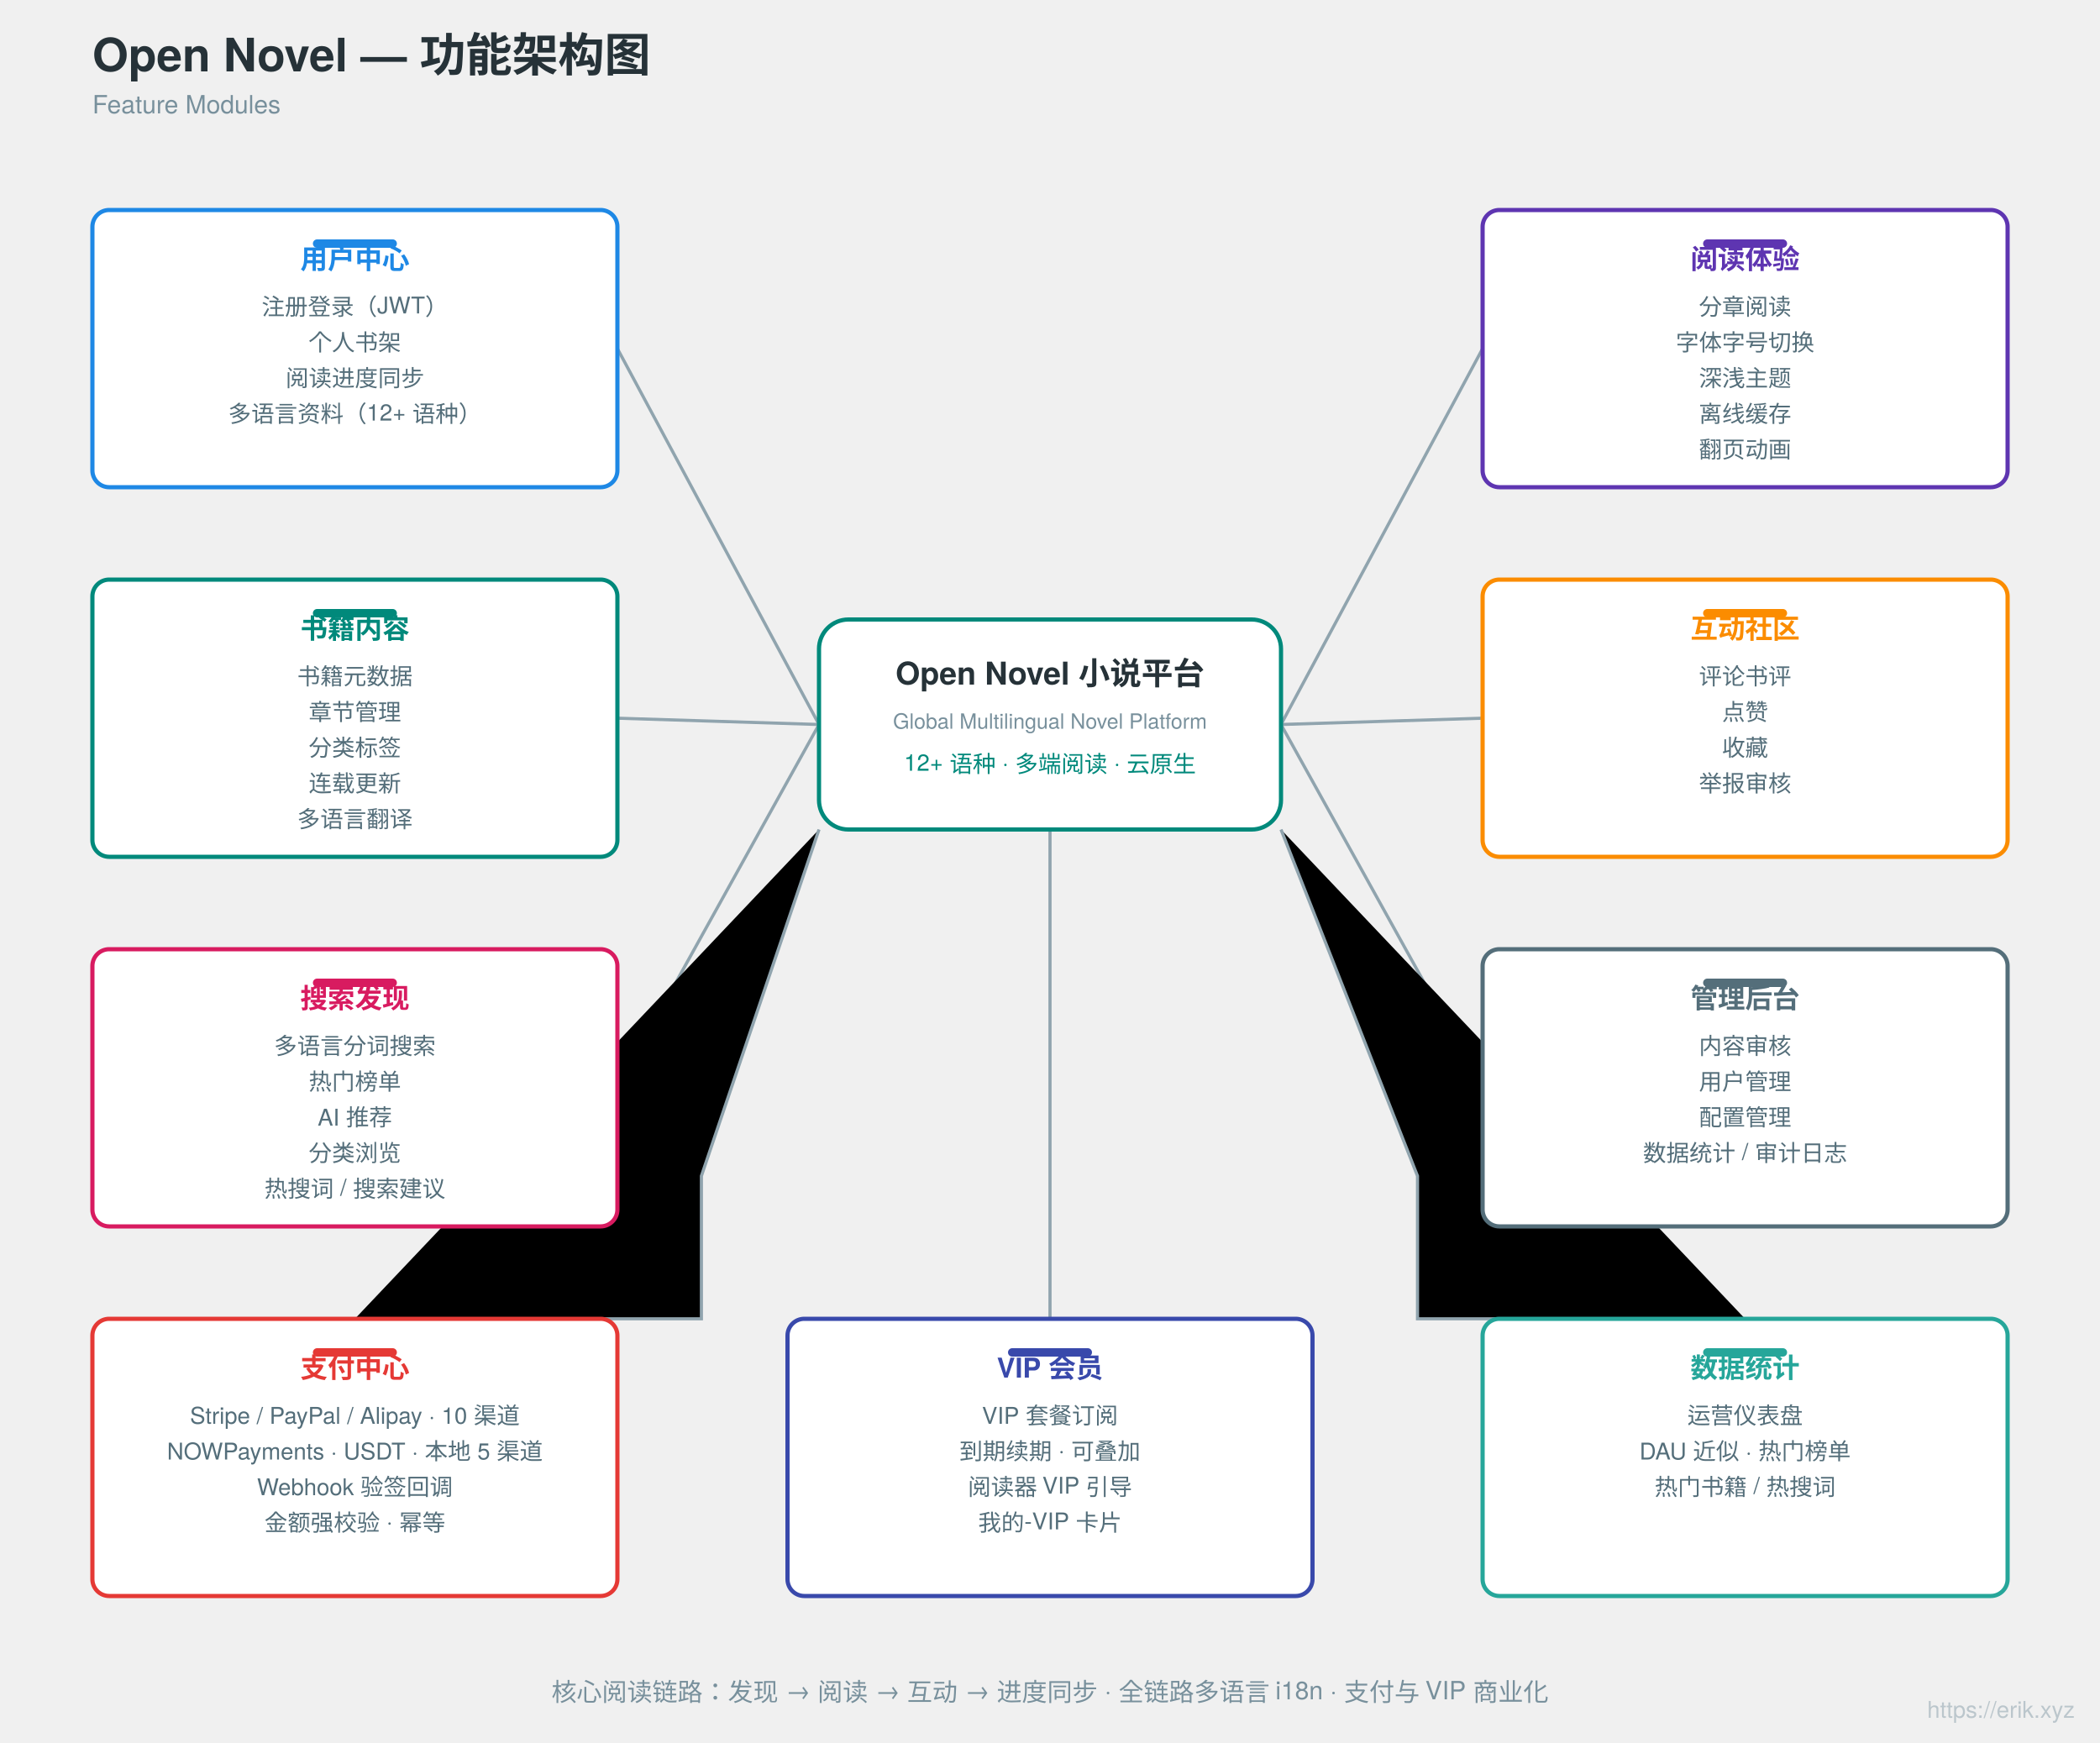
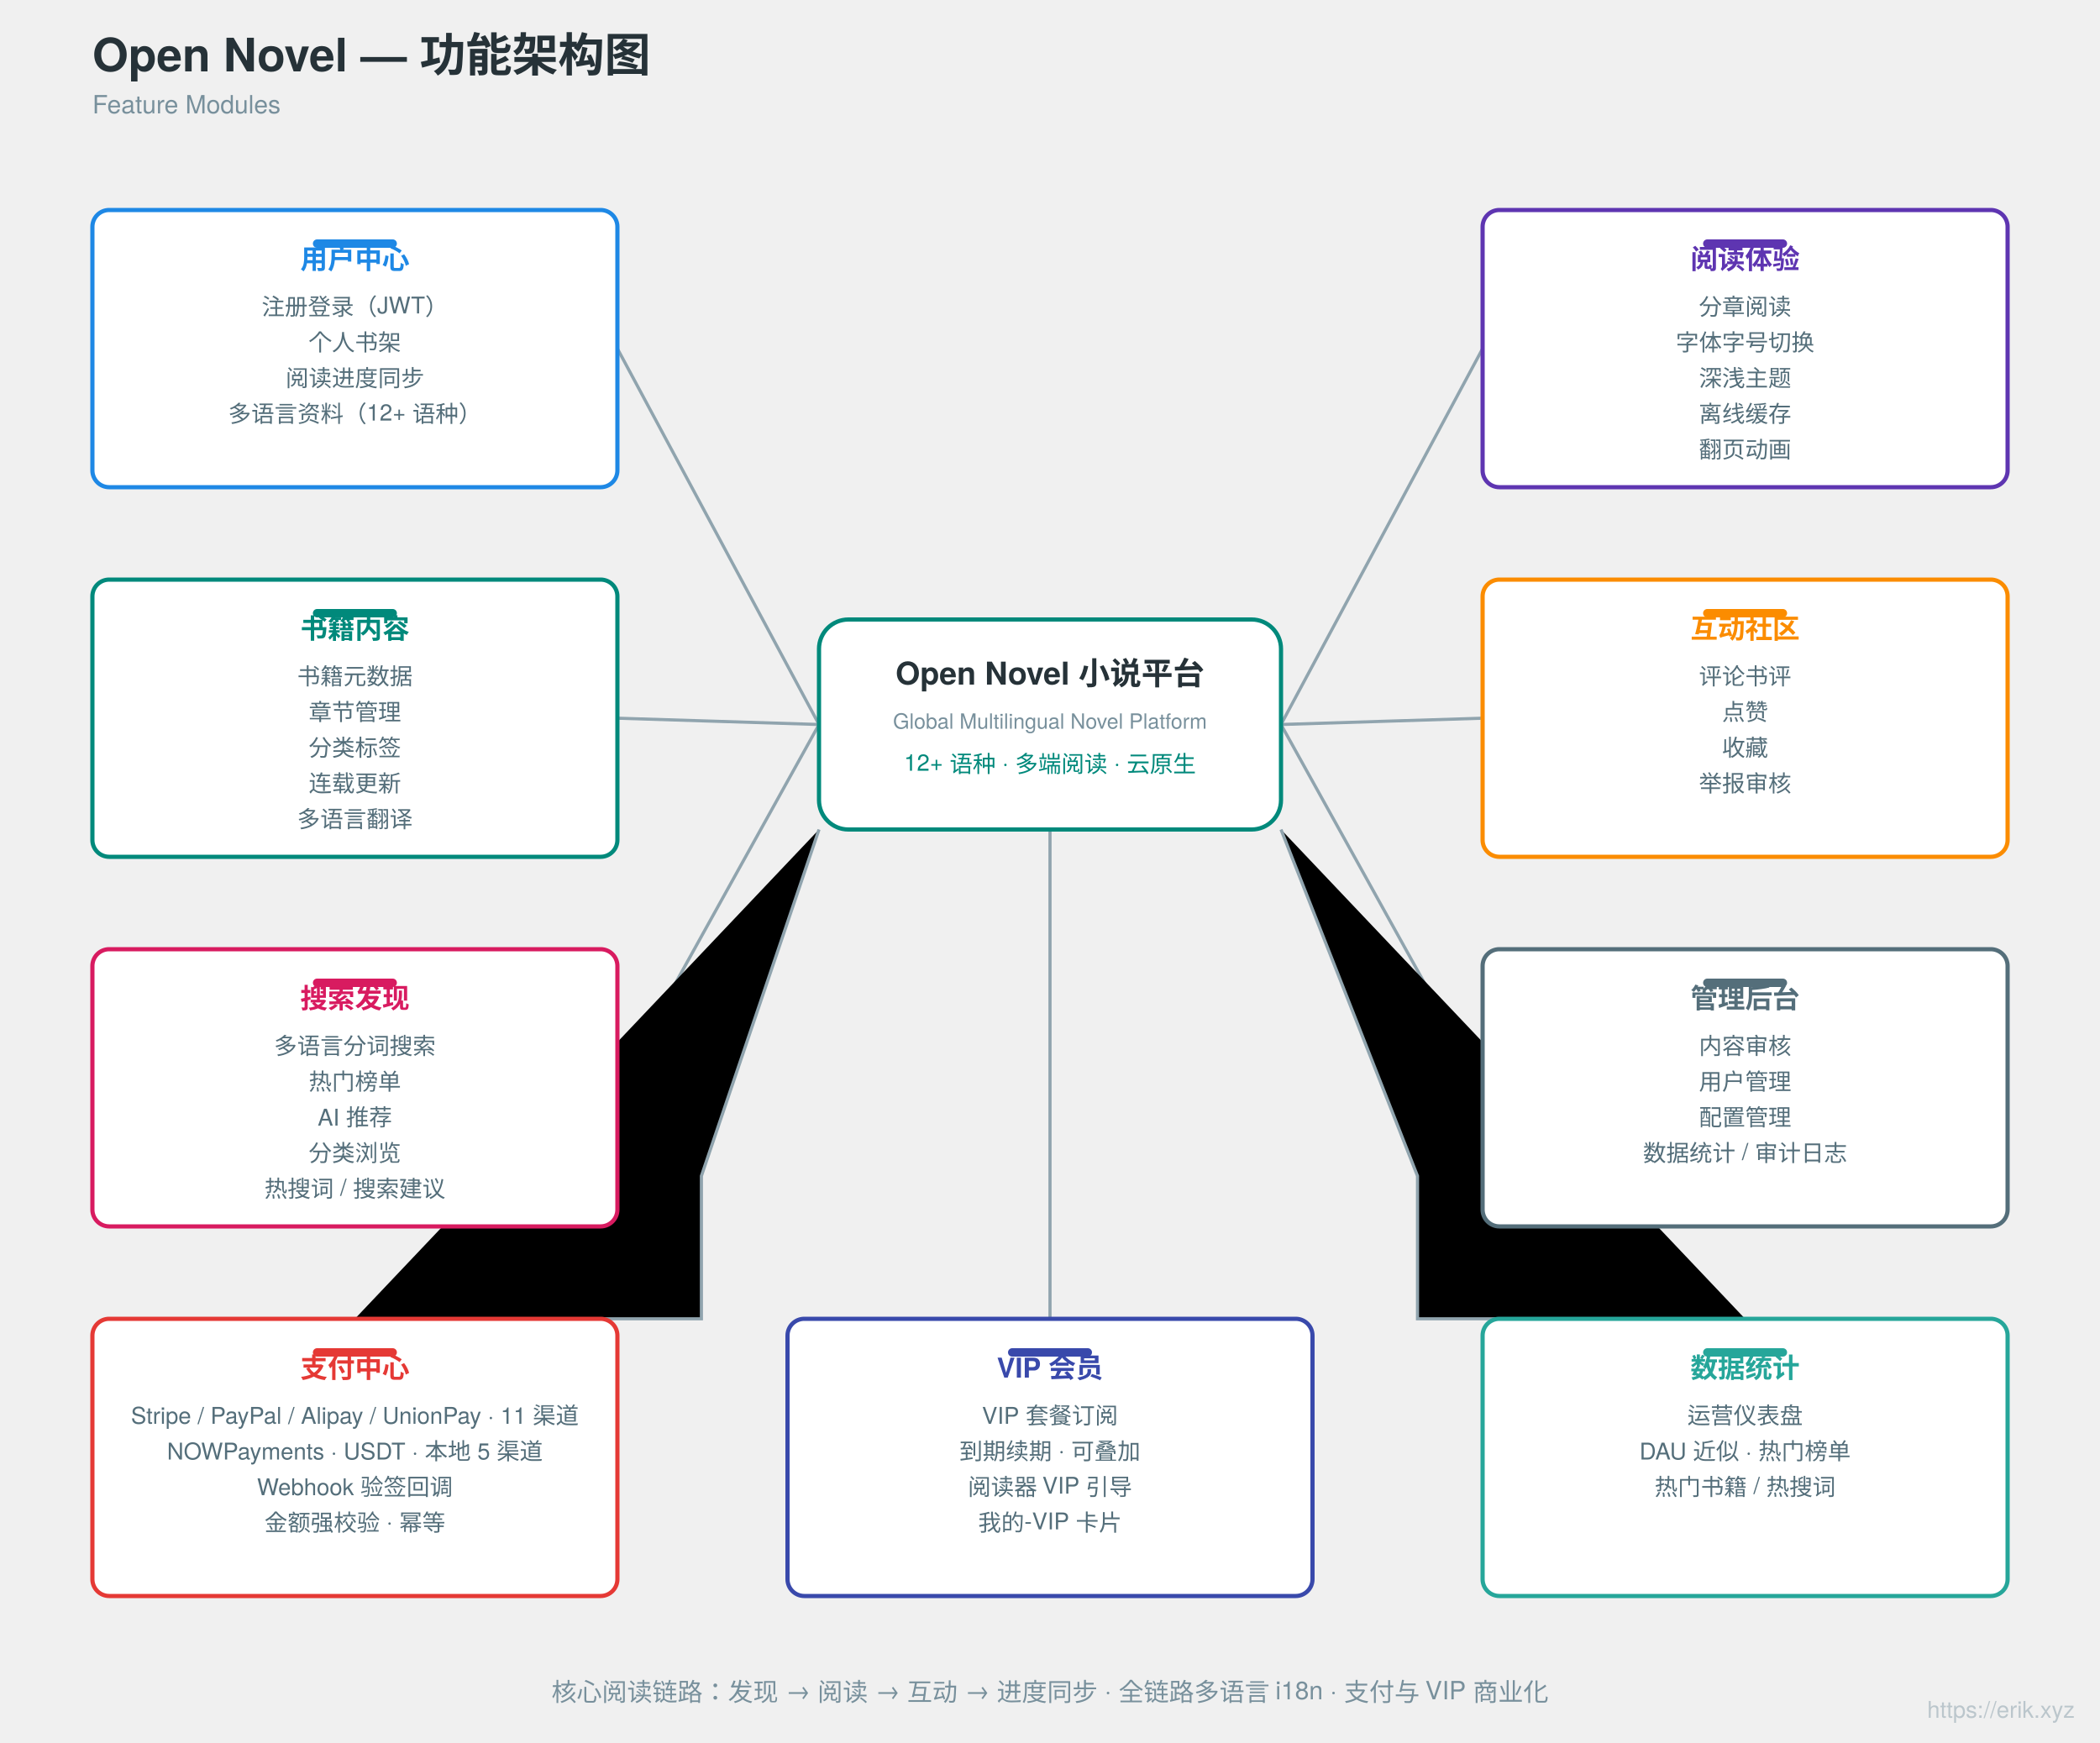
<svg xmlns="http://www.w3.org/2000/svg" width="1000" height="830" viewBox="0 0 1000 830" font-family="'PingFang SC','Microsoft YaHei','Helvetica Neue',sans-serif">
  <text x="44" y="34" font-size="22" font-weight="700" fill="#263238">Open Novel — 功能架构图</text>
  <text x="44" y="54" font-size="12" fill="#78909c">Feature Modules</text>
  <g stroke="#90a4ae" stroke-width="1.5">
    <line x1="390" y1="345" x2="294" y2="166" />
    <line x1="390" y1="345" x2="294" y2="342" />
    <line x1="390" y1="345" x2="294" y2="518" />
    <line x1="610" y1="345" x2="706" y2="166" />
    <line x1="610" y1="345" x2="706" y2="342" />
    <line x1="610" y1="345" x2="706" y2="518" />
    <polyline points="390,395 334,560 334,628 169,628" />
    <polyline points="500,395 500,628" />
    <polyline points="610,395 675,560 675,628 831,628" />
  </g>
  <g>
    <rect x="390" y="295" width="220" height="100" rx="14" fill="#ffffff" stroke="#00897b" stroke-width="2" />
    <text x="500" y="326" font-size="15" font-weight="700" fill="#263238" text-anchor="middle">Open Novel 小说平台</text>
    <text x="500" y="347" font-size="10" fill="#78909c" text-anchor="middle">Global Multilingual Novel Platform</text>
    <text x="500" y="367" font-size="11" fill="#00897b" text-anchor="middle">12+ 语种 · 多端阅读 · 云原生</text>
  </g>
  <g>
    <rect x="44" y="100" width="250" height="132" rx="8" fill="#ffffff" stroke="#1e88e5" stroke-width="2" />
    <rect x="149" y="114" width="40" height="4" rx="2" fill="#1e88e5" />
    <text x="169" y="128" font-size="13" font-weight="700" fill="#1e88e5" text-anchor="middle">用户中心</text>
    <text x="169" y="150" font-size="11" fill="#546e7a" text-anchor="middle">注册登录（JWT）</text>
    <text x="169" y="167" font-size="11" fill="#546e7a" text-anchor="middle">个人书架</text>
    <text x="169" y="184" font-size="11" fill="#546e7a" text-anchor="middle">阅读进度同步</text>
    <text x="169" y="201" font-size="11" fill="#546e7a" text-anchor="middle">多语言资料（12+ 语种）</text>
  </g>
  <g>
    <rect x="706" y="100" width="250" height="132" rx="8" fill="#ffffff" stroke="#5e35b1" stroke-width="2" />
    <rect x="811" y="114" width="40" height="4" rx="2" fill="#5e35b1" />
    <text x="831" y="128" font-size="13" font-weight="700" fill="#5e35b1" text-anchor="middle">阅读体验</text>
    <text x="831" y="150" font-size="11" fill="#546e7a" text-anchor="middle">分章阅读</text>
    <text x="831" y="167" font-size="11" fill="#546e7a" text-anchor="middle">字体字号切换</text>
    <text x="831" y="184" font-size="11" fill="#546e7a" text-anchor="middle">深浅主题</text>
    <text x="831" y="201" font-size="11" fill="#546e7a" text-anchor="middle">离线缓存</text>
    <text x="831" y="218" font-size="11" fill="#546e7a" text-anchor="middle">翻页动画</text>
  </g>
  <g>
    <rect x="44" y="276" width="250" height="132" rx="8" fill="#ffffff" stroke="#00897b" stroke-width="2" />
    <rect x="149" y="290" width="40" height="4" rx="2" fill="#00897b" />
    <text x="169" y="304" font-size="13" font-weight="700" fill="#00897b" text-anchor="middle">书籍内容</text>
    <text x="169" y="326" font-size="11" fill="#546e7a" text-anchor="middle">书籍元数据</text>
    <text x="169" y="343" font-size="11" fill="#546e7a" text-anchor="middle">章节管理</text>
    <text x="169" y="360" font-size="11" fill="#546e7a" text-anchor="middle">分类标签</text>
    <text x="169" y="377" font-size="11" fill="#546e7a" text-anchor="middle">连载更新</text>
    <text x="169" y="394" font-size="11" fill="#546e7a" text-anchor="middle">多语言翻译</text>
  </g>
  <g>
    <rect x="706" y="276" width="250" height="132" rx="8" fill="#ffffff" stroke="#fb8c00" stroke-width="2" />
    <rect x="811" y="290" width="40" height="4" rx="2" fill="#fb8c00" />
    <text x="831" y="304" font-size="13" font-weight="700" fill="#fb8c00" text-anchor="middle">互动社区</text>
    <text x="831" y="326" font-size="11" fill="#546e7a" text-anchor="middle">评论书评</text>
    <text x="831" y="343" font-size="11" fill="#546e7a" text-anchor="middle">点赞</text>
    <text x="831" y="360" font-size="11" fill="#546e7a" text-anchor="middle">收藏</text>
    <text x="831" y="377" font-size="11" fill="#546e7a" text-anchor="middle">举报审核</text>
  </g>
  <g>
    <rect x="44" y="452" width="250" height="132" rx="8" fill="#ffffff" stroke="#d81b60" stroke-width="2" />
    <rect x="149" y="466" width="40" height="4" rx="2" fill="#d81b60" />
    <text x="169" y="480" font-size="13" font-weight="700" fill="#d81b60" text-anchor="middle">搜索发现</text>
    <text x="169" y="502" font-size="11" fill="#546e7a" text-anchor="middle">多语言分词搜索</text>
    <text x="169" y="519" font-size="11" fill="#546e7a" text-anchor="middle">热门榜单</text>
    <text x="169" y="536" font-size="11" fill="#546e7a" text-anchor="middle">AI 推荐</text>
    <text x="169" y="553" font-size="11" fill="#546e7a" text-anchor="middle">分类浏览</text>
    <text x="169" y="570" font-size="11" fill="#546e7a" text-anchor="middle">热搜词 / 搜索建议</text>
  </g>
  <g>
    <rect x="706" y="452" width="250" height="132" rx="8" fill="#ffffff" stroke="#546e7a" stroke-width="2" />
    <rect x="811" y="466" width="40" height="4" rx="2" fill="#546e7a" />
    <text x="831" y="480" font-size="13" font-weight="700" fill="#546e7a" text-anchor="middle">管理后台</text>
    <text x="831" y="502" font-size="11" fill="#546e7a" text-anchor="middle">内容审核</text>
    <text x="831" y="519" font-size="11" fill="#546e7a" text-anchor="middle">用户管理</text>
    <text x="831" y="536" font-size="11" fill="#546e7a" text-anchor="middle">配置管理</text>
    <text x="831" y="553" font-size="11" fill="#546e7a" text-anchor="middle">数据统计 / 审计日志</text>
  </g>
  <g>
    <rect x="44" y="628" width="250" height="132" rx="8" fill="#ffffff" stroke="#e53935" stroke-width="2" />
    <rect x="149" y="642" width="40" height="4" rx="2" fill="#e53935" />
    <text x="169" y="656" font-size="13" font-weight="700" fill="#e53935" text-anchor="middle">支付中心</text>
-     <text x="169" y="678" font-size="11" fill="#546e7a" text-anchor="middle">Stripe / PayPal / Alipay · 10 渠道</text>
+     <text x="169" y="678" font-size="11" fill="#546e7a" text-anchor="middle">Stripe / PayPal / Alipay / UnionPay · 11 渠道</text>
    <text x="169" y="695" font-size="11" fill="#546e7a" text-anchor="middle">NOWPayments · USDT · 本地 5 渠道</text>
    <text x="169" y="712" font-size="11" fill="#546e7a" text-anchor="middle">Webhook 验签回调</text>
    <text x="169" y="729" font-size="11" fill="#546e7a" text-anchor="middle">金额强校验 · 幂等</text>
  </g>
  <g>
    <rect x="375" y="628" width="250" height="132" rx="8" fill="#ffffff" stroke="#3949ab" stroke-width="2" />
    <rect x="480" y="642" width="40" height="4" rx="2" fill="#3949ab" />
    <text x="500" y="656" font-size="13" font-weight="700" fill="#3949ab" text-anchor="middle">VIP 会员</text>
    <text x="500" y="678" font-size="11" fill="#546e7a" text-anchor="middle">VIP 套餐订阅</text>
    <text x="500" y="695" font-size="11" fill="#546e7a" text-anchor="middle">到期续期 · 可叠加</text>
    <text x="500" y="712" font-size="11" fill="#546e7a" text-anchor="middle">阅读器 VIP 引导</text>
    <text x="500" y="729" font-size="11" fill="#546e7a" text-anchor="middle">我的-VIP 卡片</text>
  </g>
  <g>
    <rect x="706" y="628" width="250" height="132" rx="8" fill="#ffffff" stroke="#26a69a" stroke-width="2" />
    <rect x="811" y="642" width="40" height="4" rx="2" fill="#26a69a" />
    <text x="831" y="656" font-size="13" font-weight="700" fill="#26a69a" text-anchor="middle">数据统计</text>
    <text x="831" y="678" font-size="11" fill="#546e7a" text-anchor="middle">运营仪表盘</text>
    <text x="831" y="695" font-size="11" fill="#546e7a" text-anchor="middle">DAU 近似 · 热门榜单</text>
    <text x="831" y="712" font-size="11" fill="#546e7a" text-anchor="middle">热门书籍 / 热搜词</text>
  </g>
  <text x="500" y="810" font-size="12" fill="#78909c" text-anchor="middle">核心阅读链路：发现 → 阅读 → 互动 → 进度同步 · 全链路多语言 i18n · 支付与 VIP 商业化</text>
  <text x="988" y="818" font-size="11" fill="#90a4ae" opacity="0.55" text-anchor="end">https://erik.xyz</text>
</svg>
